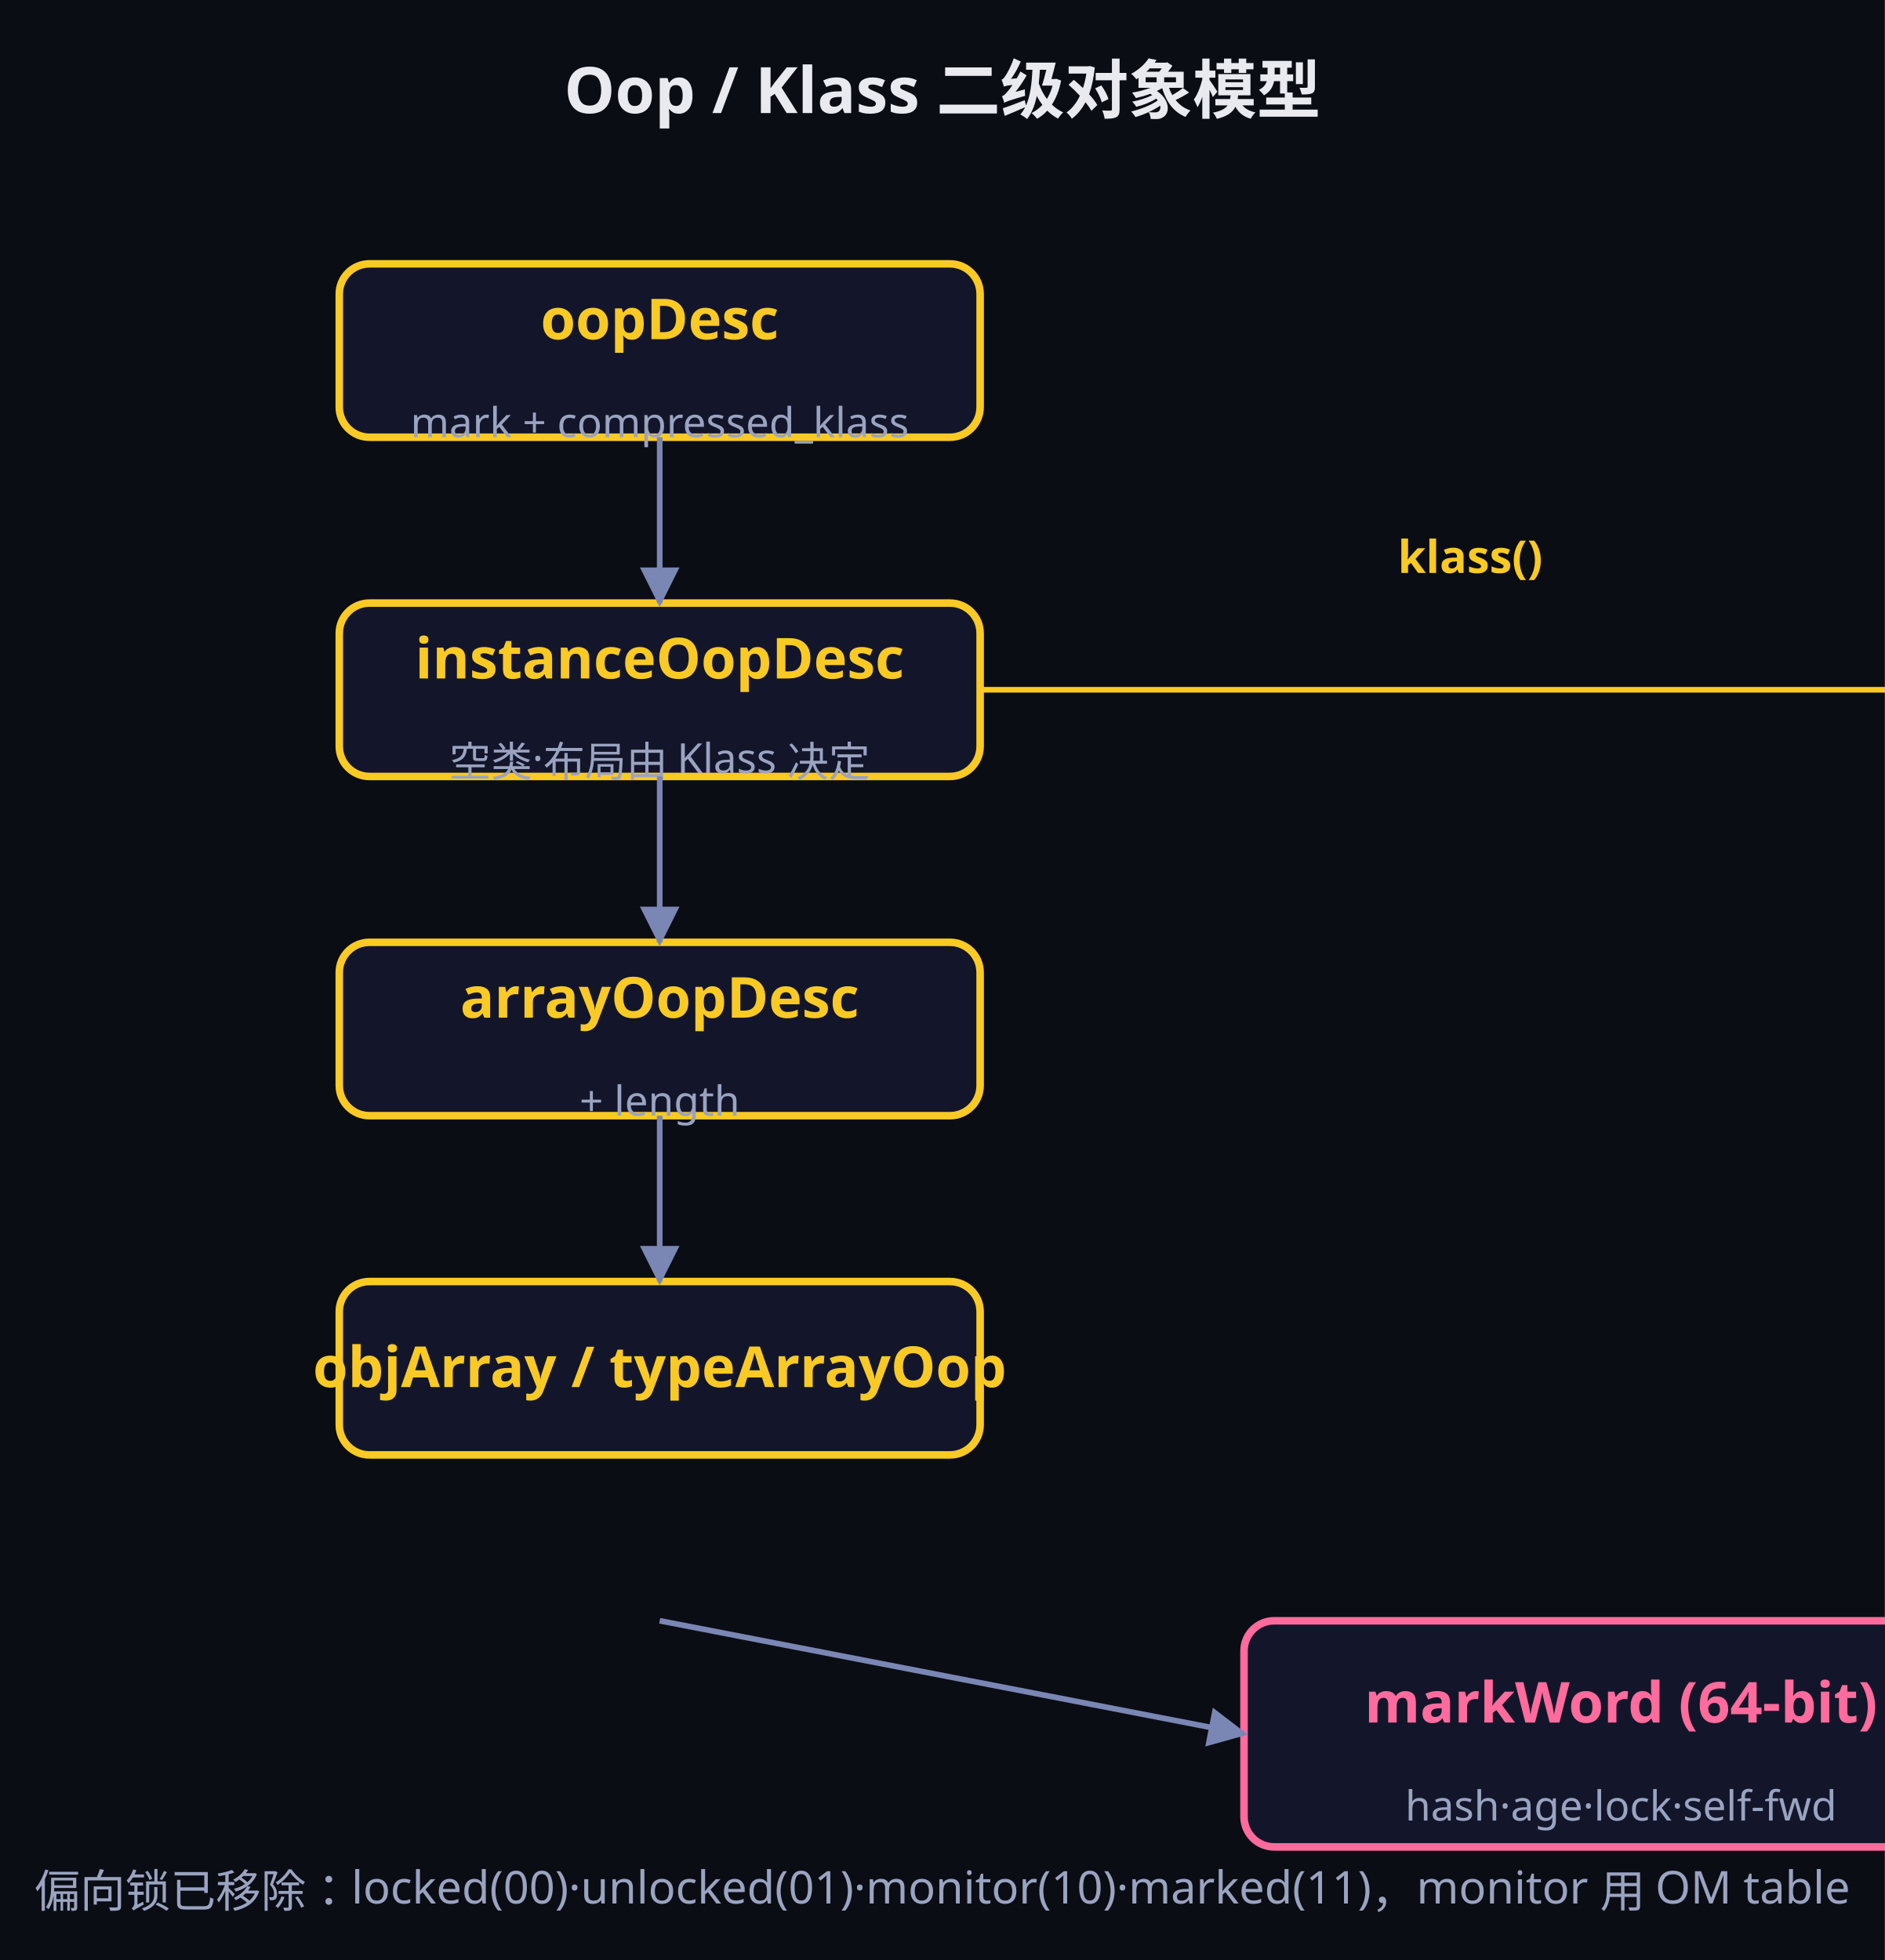
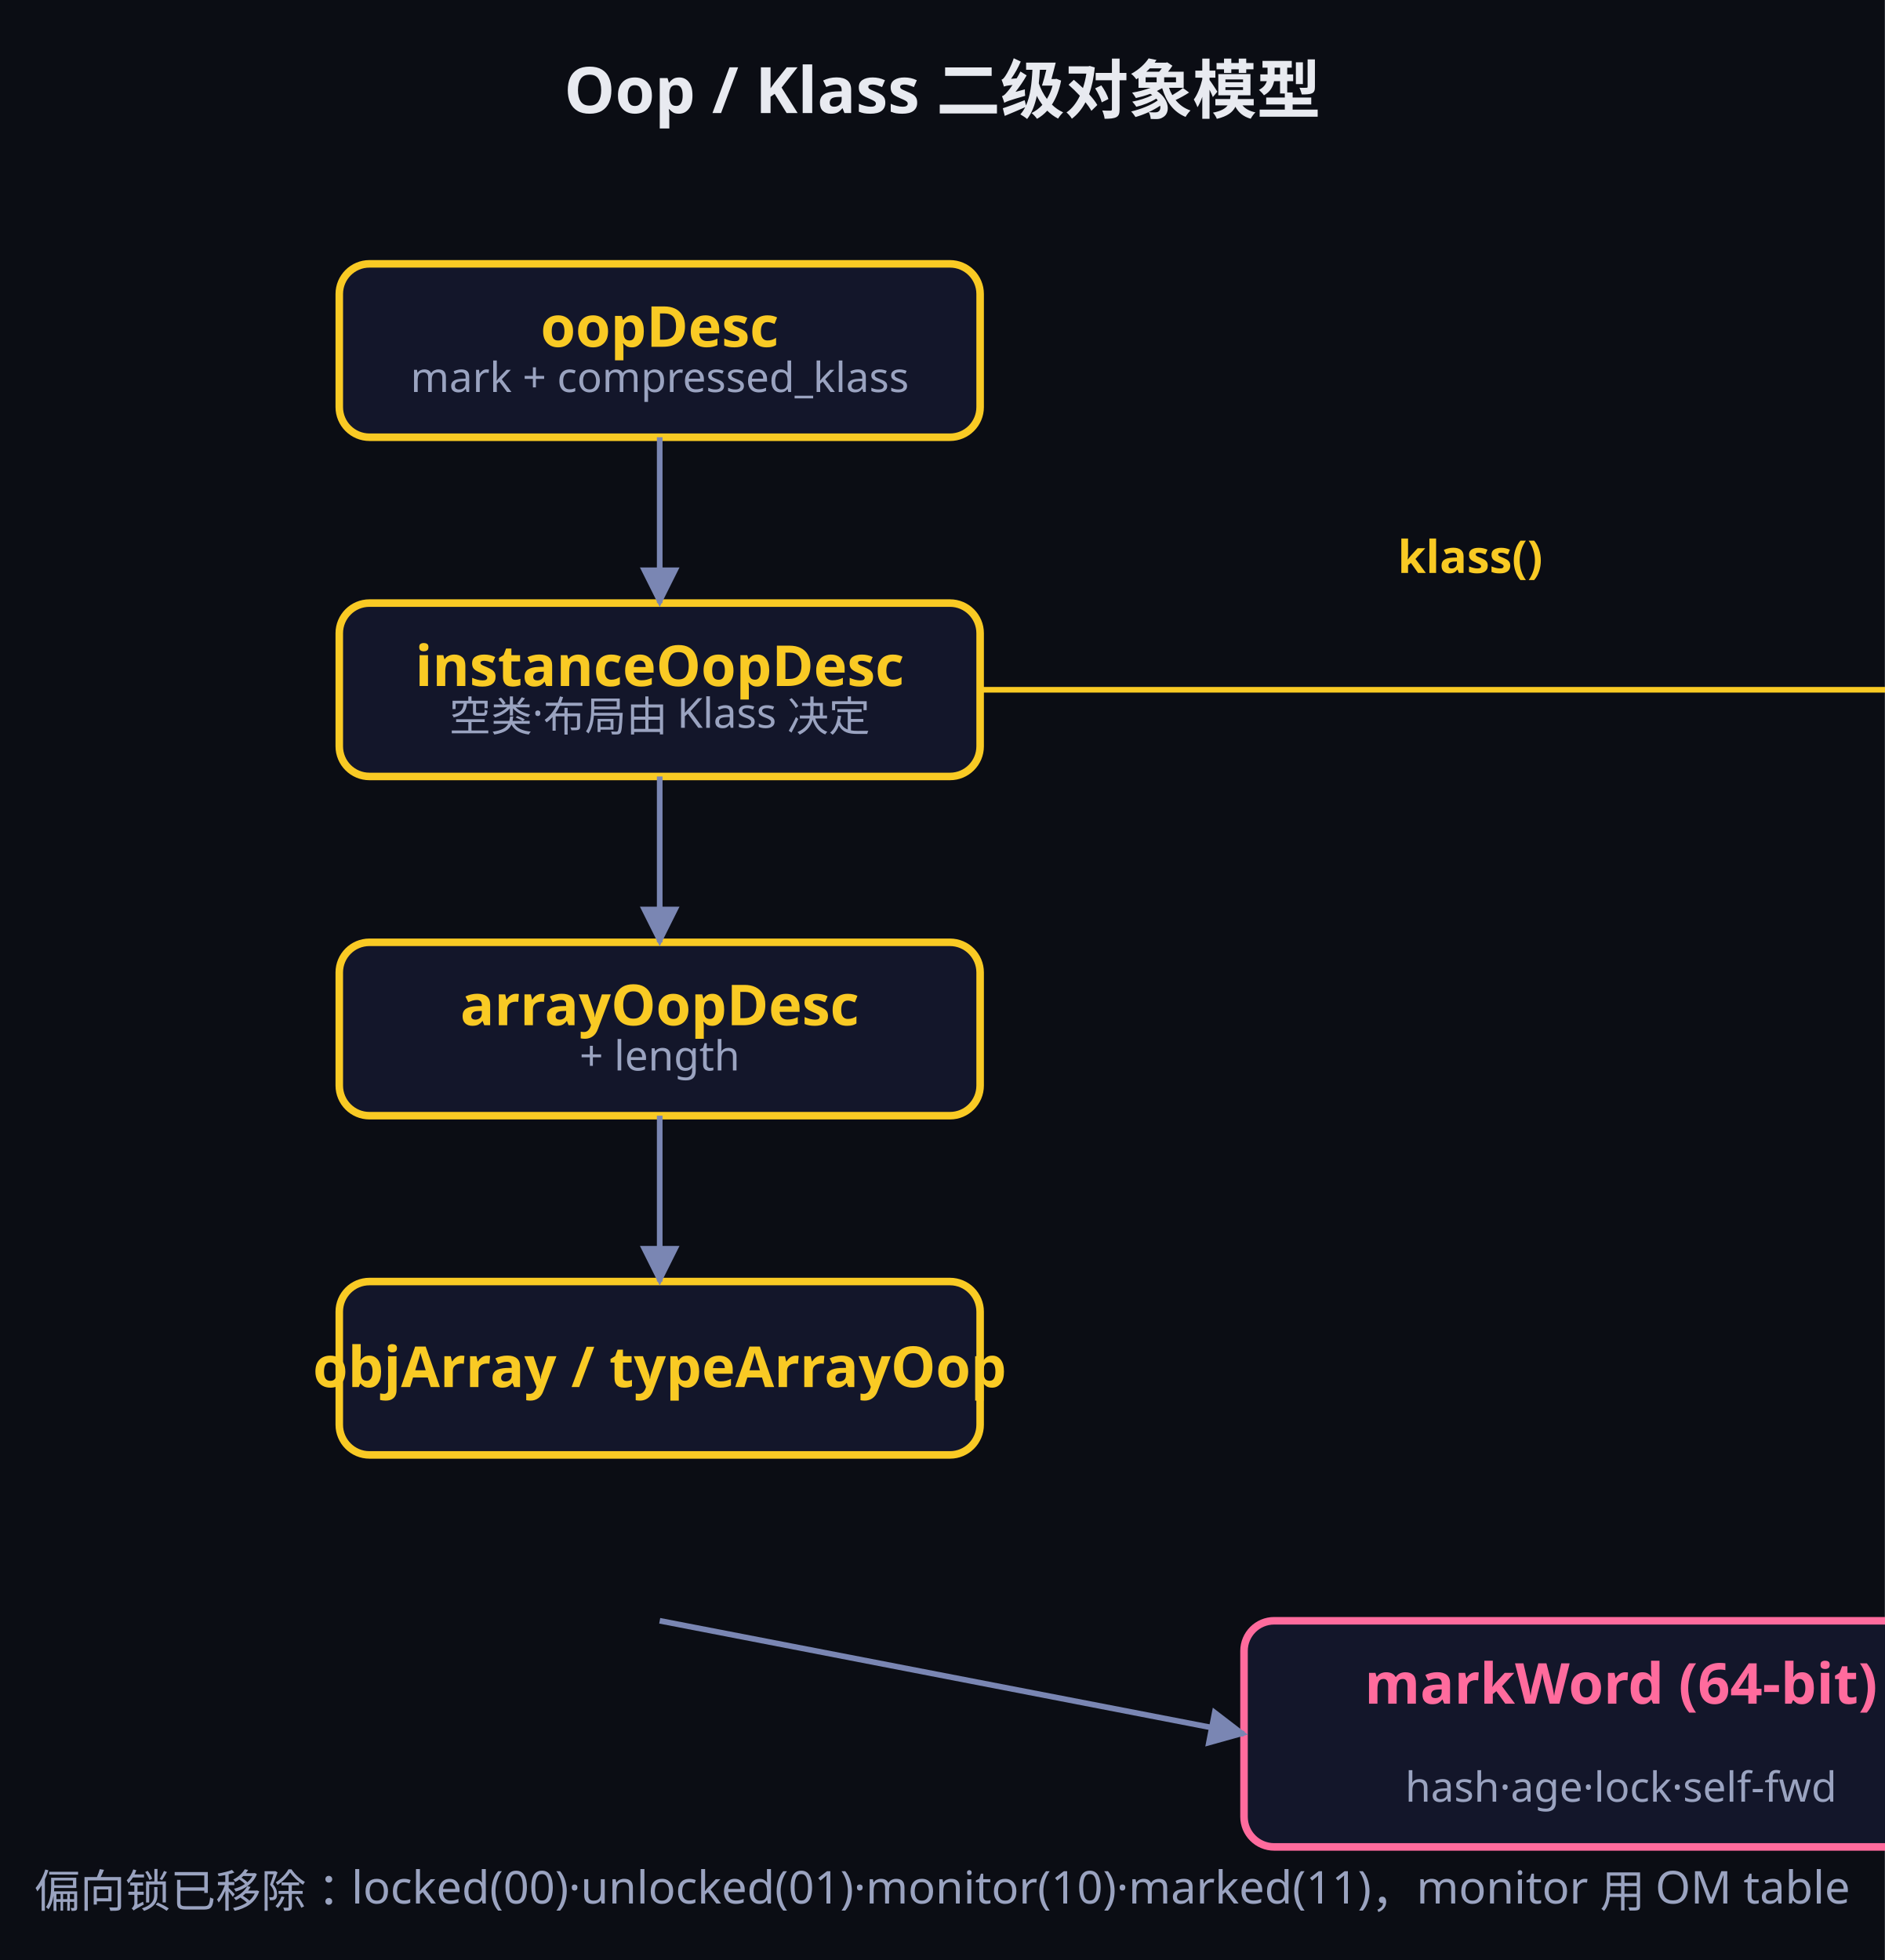
<svg xmlns="http://www.w3.org/2000/svg" width="500" height="520" viewBox="0 0 500 520" font-family="system-ui, sans-serif">
  <rect width="500" height="520" fill="#0b0d14" />
  <defs>
    <marker id="arrow" viewBox="0 0 10 10" refX="9" refY="5" markerWidth="7" markerHeight="7" orient="auto">
      <path d="M0,0 L10,5 L0,10 z" fill="#7a86b3" />
    </marker>
    <marker id="yel" viewBox="0 0 10 10" refX="9" refY="5" markerWidth="7" markerHeight="7" orient="auto">
      <path d="M0,0 L10,5 L0,10 z" fill="#f9ca24" />
    </marker>
  </defs>
  <text x="250.0" y="30" text-anchor="middle" fill="#e8eaf0" font-size="17" font-weight="700">Oop / Klass 二级对象模型</text>
  <rect x="90" y="70" width="170" height="46" rx="8" ry="8" fill="#13162a" stroke="#f9ca24" stroke-width="2" />
-   <text x="175.0" y="90.0" text-anchor="middle" fill="#f9ca24" font-size="15" font-weight="600">oopDesc</text>
-   <text x="175.0" y="116.0" text-anchor="middle" fill="#9aa3c0" font-size="11">mark + compressed_klass</text>
+   <text x="175.0" y="92" text-anchor="middle" fill="#f9ca24" font-size="15" font-weight="600">oopDesc</text>
+   <text x="175.0" y="104" text-anchor="middle" fill="#9aa3c0" font-size="11">mark + compressed_klass</text>
  <rect x="90" y="160" width="170" height="46" rx="8" ry="8" fill="#13162a" stroke="#f9ca24" stroke-width="2" />
-   <text x="175.0" y="180.0" text-anchor="middle" fill="#f9ca24" font-size="15" font-weight="600">instanceOopDesc</text>
-   <text x="175.0" y="206.0" text-anchor="middle" fill="#9aa3c0" font-size="11">空类·布局由 Klass 决定</text>
+   <text x="175.0" y="182" text-anchor="middle" fill="#f9ca24" font-size="15" font-weight="600">instanceOopDesc</text>
+   <text x="175.0" y="194" text-anchor="middle" fill="#9aa3c0" font-size="11">空类·布局由 Klass 决定</text>
  <rect x="90" y="250" width="170" height="46" rx="8" ry="8" fill="#13162a" stroke="#f9ca24" stroke-width="2" />
-   <text x="175.0" y="270.0" text-anchor="middle" fill="#f9ca24" font-size="15" font-weight="600">arrayOopDesc</text>
-   <text x="175.0" y="296.0" text-anchor="middle" fill="#9aa3c0" font-size="11">+ length</text>
+   <text x="175.0" y="272" text-anchor="middle" fill="#f9ca24" font-size="15" font-weight="600">arrayOopDesc</text>
+   <text x="175.0" y="284" text-anchor="middle" fill="#9aa3c0" font-size="11">+ length</text>
  <rect x="90" y="340" width="170" height="46" rx="8" ry="8" fill="#13162a" stroke="#f9ca24" stroke-width="2" />
  <text x="175.0" y="368.0" text-anchor="middle" fill="#f9ca24" font-size="15" font-weight="600">objArray / typeArrayOop</text>
  <rect x="520" y="70" width="170" height="46" rx="8" ry="8" fill="#13162a" stroke="#6c8ef5" stroke-width="2" />
-   <text x="605.0" y="90.0" text-anchor="middle" fill="#6c8ef5" font-size="15" font-weight="600">Klass</text>
-   <text x="605.0" y="116.0" text-anchor="middle" fill="#9aa3c0" font-size="11">Metadata·_layout_helper·vtable</text>
+   <text x="605.0" y="92" text-anchor="middle" fill="#6c8ef5" font-size="15" font-weight="600">Klass</text>
+   <text x="605.0" y="104" text-anchor="middle" fill="#9aa3c0" font-size="11">Metadata·_layout_helper·vtable</text>
  <rect x="520" y="160" width="170" height="46" rx="8" ry="8" fill="#13162a" stroke="#6c8ef5" stroke-width="2" />
-   <text x="605.0" y="180.0" text-anchor="middle" fill="#6c8ef5" font-size="15" font-weight="600">InstanceKlass</text>
-   <text x="605.0" y="206.0" text-anchor="middle" fill="#9aa3c0" font-size="11">methods·cp·init_state·itable</text>
+   <text x="605.0" y="182" text-anchor="middle" fill="#6c8ef5" font-size="15" font-weight="600">InstanceKlass</text>
+   <text x="605.0" y="194" text-anchor="middle" fill="#9aa3c0" font-size="11">methods·cp·init_state·itable</text>
  <rect x="520" y="250" width="170" height="46" rx="8" ry="8" fill="#13162a" stroke="#6c8ef5" stroke-width="2" />
-   <text x="605.0" y="270.0" text-anchor="middle" fill="#6c8ef5" font-size="15" font-weight="600">ArrayKlass</text>
-   <text x="605.0" y="296.0" text-anchor="middle" fill="#9aa3c0" font-size="11">_dimension</text>
+   <text x="605.0" y="272" text-anchor="middle" fill="#6c8ef5" font-size="15" font-weight="600">ArrayKlass</text>
+   <text x="605.0" y="284" text-anchor="middle" fill="#9aa3c0" font-size="11">_dimension</text>
  <rect x="520" y="340" width="170" height="46" rx="8" ry="8" fill="#13162a" stroke="#6c8ef5" stroke-width="2" />
  <text x="605.0" y="368.0" text-anchor="middle" fill="#6c8ef5" font-size="15" font-weight="600">ObjArray / TypeArrayKlass</text>
  <path d="M175.0,116 L175.0,160" fill="none" stroke="#7a86b3" stroke-width="1.5" marker-end="url(#arrow)" />
  <path d="M175.0,206 L175.0,250" fill="none" stroke="#7a86b3" stroke-width="1.5" marker-end="url(#arrow)" />
  <path d="M175.0,296 L175.0,340" fill="none" stroke="#7a86b3" stroke-width="1.5" marker-end="url(#arrow)" />
  <path d="M605.0,116 L605.0,160" fill="none" stroke="#7a86b3" stroke-width="1.5" marker-end="url(#arrow)" />
  <path d="M605.0,206 L605.0,250" fill="none" stroke="#7a86b3" stroke-width="1.5" marker-end="url(#arrow)" />
  <path d="M605.0,296 L605.0,340" fill="none" stroke="#7a86b3" stroke-width="1.5" marker-end="url(#arrow)" />
  <path d="M260,183.0 L520,183.0" fill="none" stroke="#f9ca24" stroke-width="1.5" marker-end="url(#yel)" />
  <text x="390" y="152" text-anchor="middle" fill="#f9ca24" font-size="12" font-weight="600">klass()</text>
  <rect x="330" y="430" width="200" height="60" rx="8" ry="8" fill="#13162a" stroke="#ff6b9d" stroke-width="2" />
-   <text x="430.0" y="457.0" text-anchor="middle" fill="#ff6b9d" font-size="15" font-weight="600">markWord (64-bit)</text>
-   <text x="430.0" y="483.0" text-anchor="middle" fill="#9aa3c0" font-size="11">hash·age·lock·self-fwd</text>
+   <text x="430.0" y="452" text-anchor="middle" fill="#ff6b9d" font-size="15" font-weight="600">markWord (64-bit)</text>
+   <text x="430.0" y="478" text-anchor="middle" fill="#9aa3c0" font-size="11">hash·age·lock·self-fwd</text>
  <path d="M175,430 L330,460" fill="none" stroke="#7a86b3" stroke-width="1.5" marker-end="url(#arrow)" />
  <text x="250.0" y="506" text-anchor="middle" fill="#9aa3c0" font-size="12" font-weight="400">偏向锁已移除：locked(00)·unlocked(01)·monitor(10)·marked(11)，monitor 用 OM table</text>
</svg>
